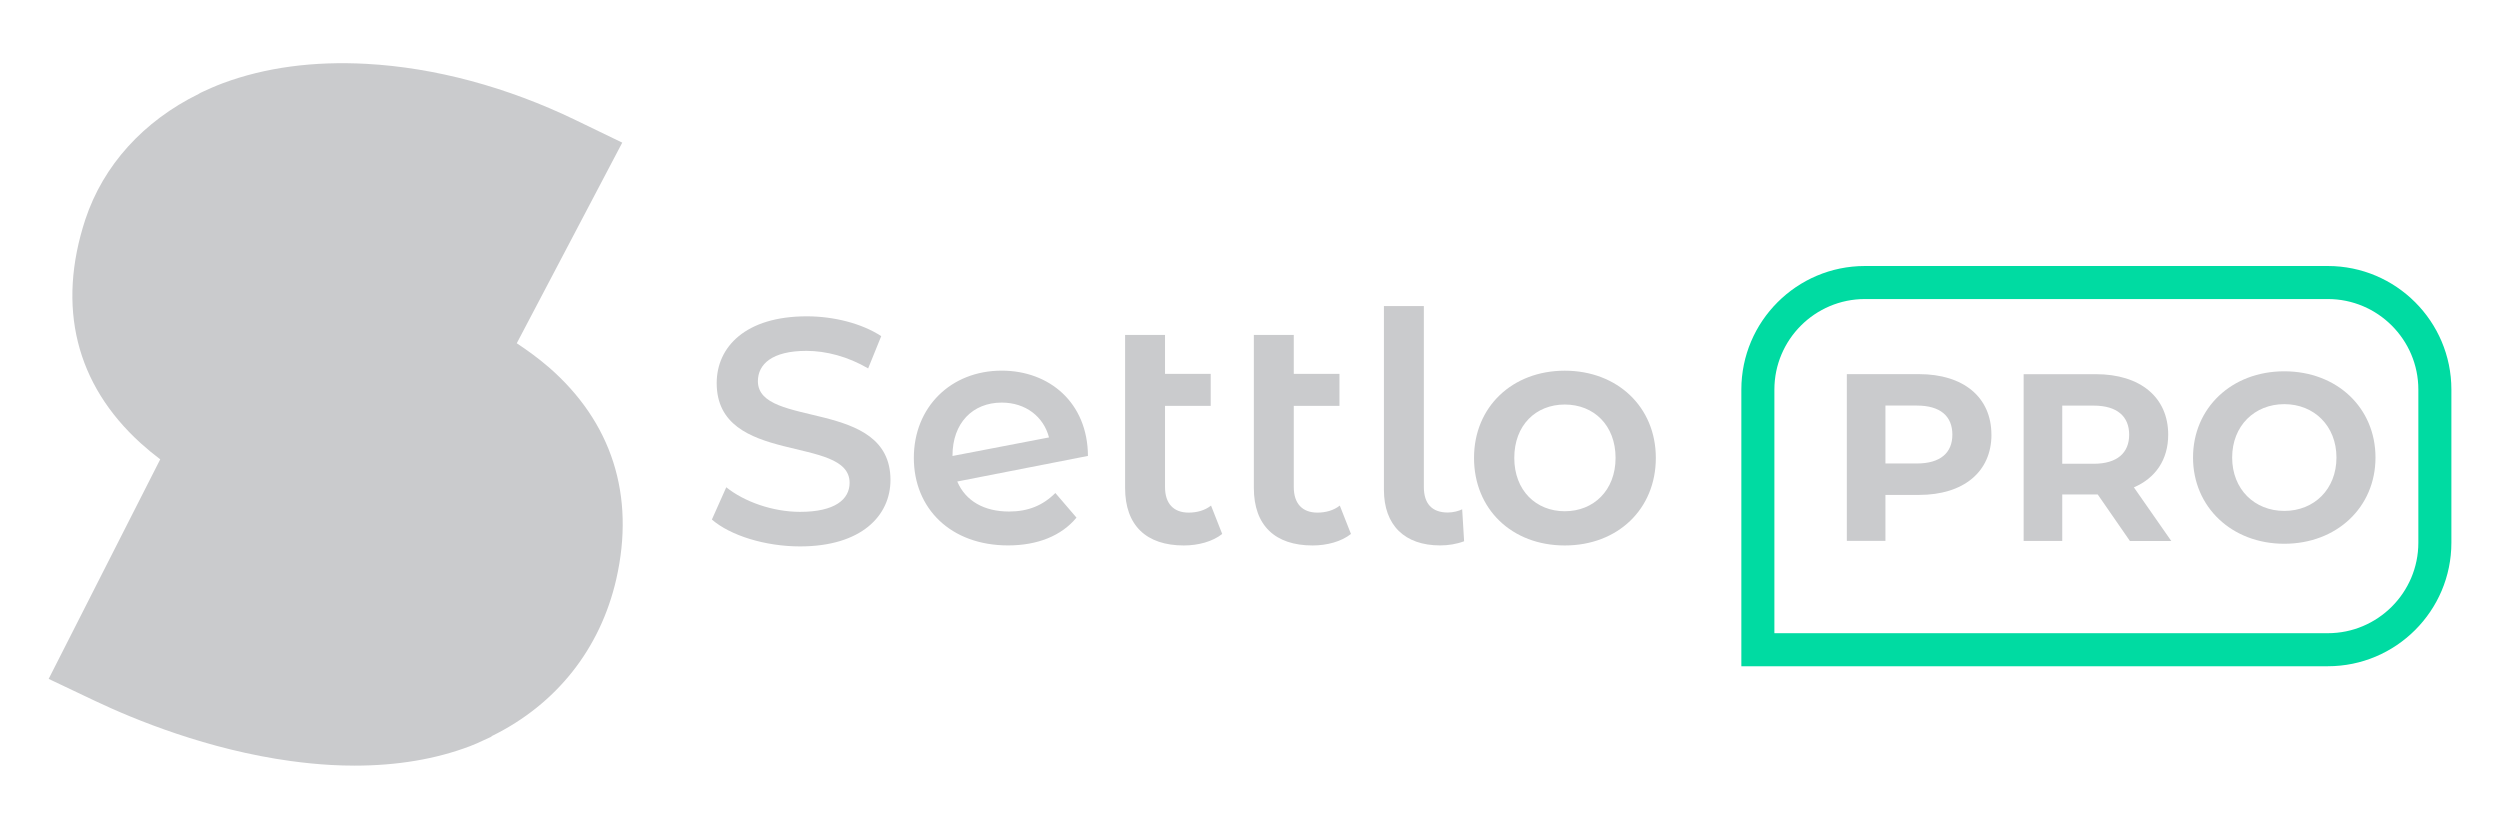
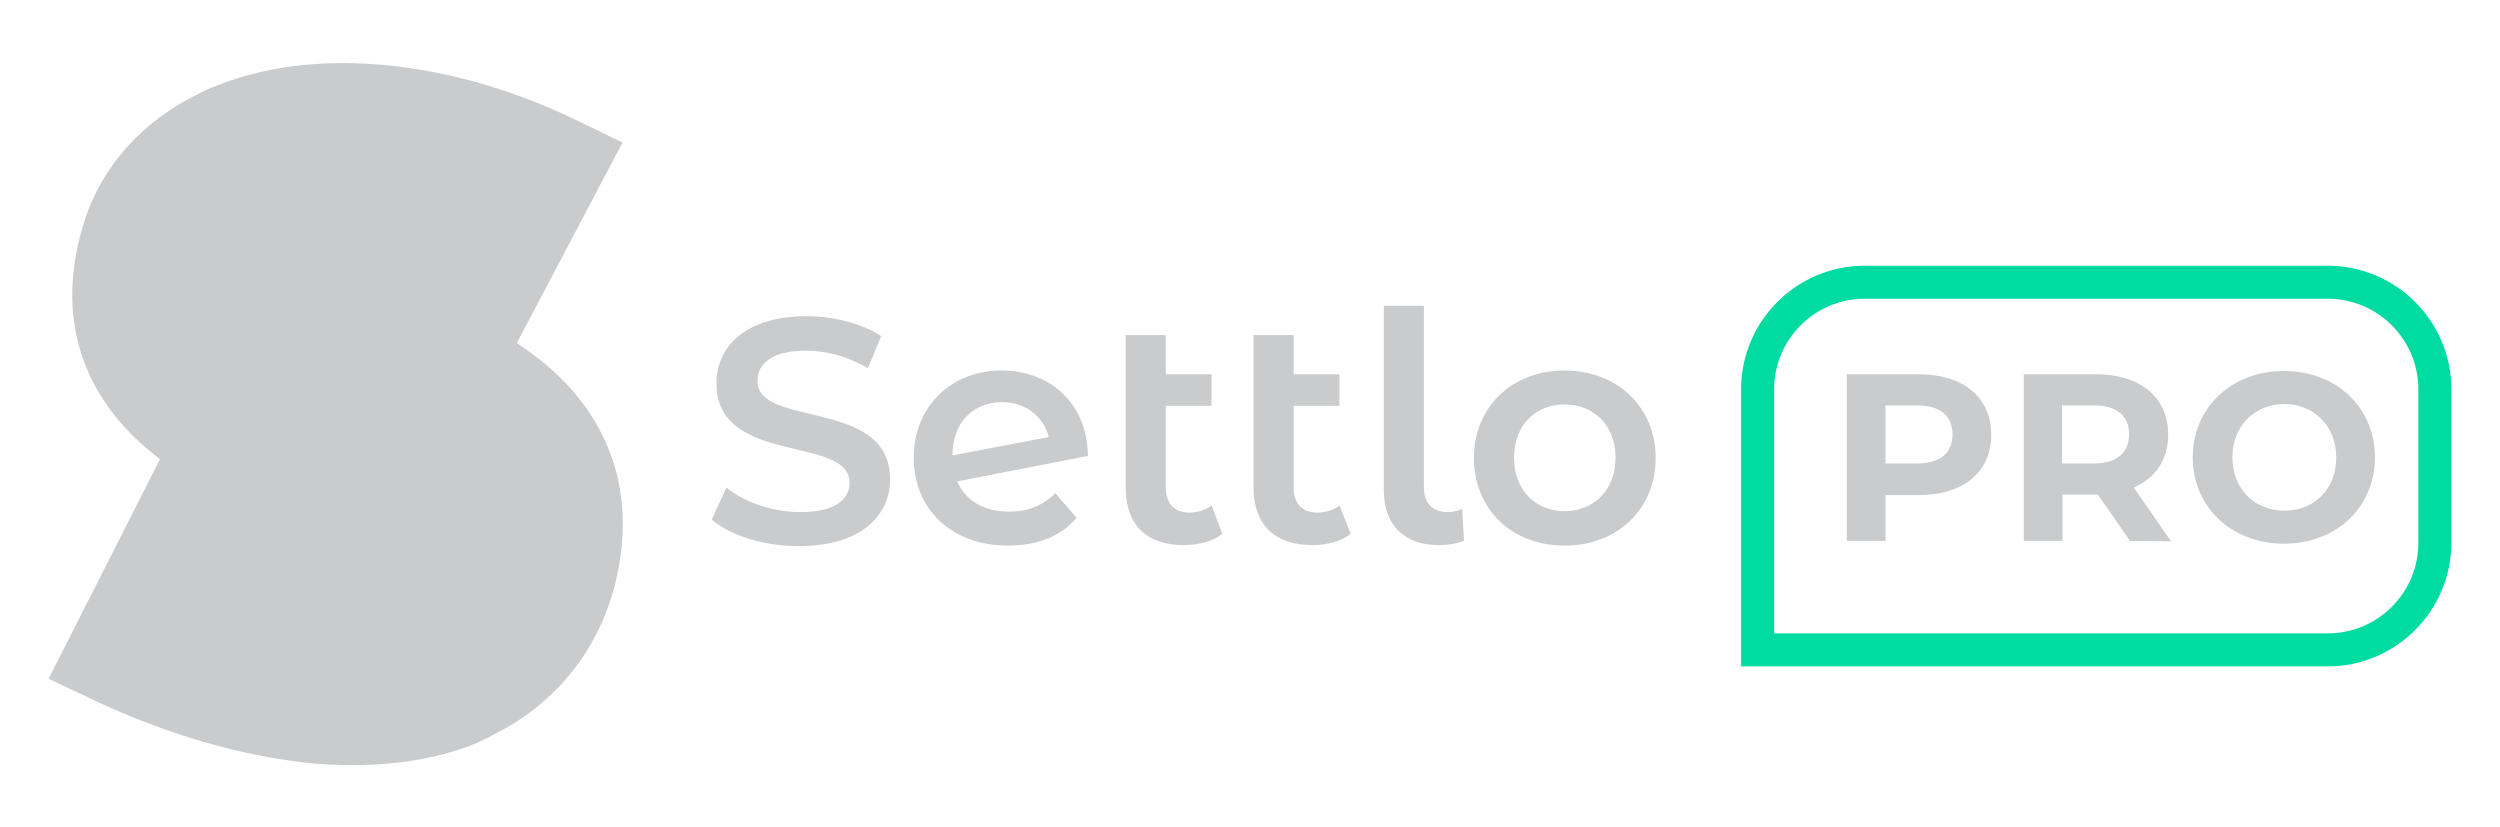
- <svg xmlns="http://www.w3.org/2000/svg" id="Layer_1" data-name="Layer 1" viewBox="0 0 529.69 175.22">
-   <defs>
-     <style>
-       .cls-1 {
-         fill: #cacbcd;
-       }
- 
-       .cls-1, .cls-2 {
-         stroke-width: 0px;
-       }
- 
-       .cls-2 {
-         fill: #00dba2;
-       }
-     </style>
-   </defs>
+ <svg xmlns="http://www.w3.org/2000/svg" version="1.1" id="Layer_1" x="0px" y="0px" viewBox="0 0 529.7 175.2" style="enable-background:new 0 0 529.7 175.2;" xml:space="preserve">
+   <style type="text/css">
+ 	.st0{fill:#CACBCD;}
+ 	.st1{fill:#00DBA2;}
+ </style>
+   <path class="st0" d="M116.2,77.7c-2.1-1.8-4.4-3.5-6.7-5l22.4-42.5l-9.9-4.8c-14.5-7-29.8-11.1-44.3-11.9  c-11.2-0.6-21.4,0.8-30.4,4.1c-1.6,0.6-3.1,1.2-4.3,1.8l-0.6,0.3l-0.4,0.2c-11.7,5.7-20.2,15.1-24,26.6C12,65,16.1,81.4,29.8,93.9  c1.3,1.2,2.7,2.3,4.1,3.4l-23.6,46.5l9.9,4.7c8.3,3.9,23.9,10.3,41.5,12.7l0,0h0c2.8,0.4,5.6,0.7,8.4,0.8c1.7,0.1,3.4,0.1,5,0.1  c9,0,17.2-1.4,24.5-4.1c1.1-0.4,2-0.8,2.7-1.2l1.7-0.8l0.3-0.2c13.6-6.7,22.9-18.4,26.3-33.2C134.6,105,129.7,89.4,116.2,77.7  L116.2,77.7z" />
  <g>
-     <path class="cls-1" d="m116.19,77.74c-2.13-1.84-4.39-3.48-6.7-5.01l22.35-42.51-9.89-4.78c-14.47-7-29.79-11.12-44.31-11.91-11.21-.61-21.43.76-30.37,4.08-1.61.6-3.06,1.25-4.26,1.81l-.57.27-.36.22c-11.68,5.74-20.2,15.12-24,26.59-6.08,18.54-2.02,34.94,11.75,47.42,1.33,1.2,2.7,2.33,4.12,3.4l-23.64,46.52,9.86,4.68c8.33,3.95,23.89,10.34,41.53,12.74h0s.03,0,.03,0c2.76.38,5.56.66,8.4.82,1.69.09,3.36.14,5,.14,9.01,0,17.23-1.38,24.47-4.13,1.06-.4,1.97-.82,2.7-1.17l1.66-.76.33-.25c13.56-6.68,22.89-18.38,26.28-33.19,4.05-17.76-.92-33.32-14.38-44.99Z" />
-     <g>
-       <path class="cls-1" d="m150.83,110.08l3.05-6.84c3.79,3.05,9.82,5.21,15.64,5.21,7.38,0,10.49-2.64,10.49-6.16,0-10.22-28.16-3.52-28.16-21.12,0-7.65,6.09-14.15,19.09-14.15,5.69,0,11.64,1.49,15.77,4.2l-2.77,6.84c-4.27-2.51-8.93-3.72-13.07-3.72-7.31,0-10.29,2.84-10.29,6.43,0,10.09,28.09,3.52,28.09,20.92,0,7.58-6.16,14.08-19.16,14.08-7.38,0-14.76-2.3-18.68-5.69Z" />
-       <path class="cls-1" d="m223.61,104.46l4.47,5.21c-3.18,3.86-8.26,5.89-14.49,5.89-12.12,0-19.97-7.78-19.97-18.55s7.86-18.48,18.62-18.48c10.09,0,18.21,6.77,18.27,18.07l-27.69,5.42c1.76,4.13,5.69,6.36,10.97,6.36,4.06,0,7.18-1.29,9.82-3.93Zm-21.8-7.92v.07l20.45-3.93c-1.15-4.4-4.94-7.38-10.02-7.38-6.16,0-10.43,4.33-10.43,11.24Z" />
-       <path class="cls-1" d="m258.96,113.13c-2.03,1.62-5.08,2.44-8.13,2.44-7.92,0-12.45-4.2-12.45-12.19v-32.42h8.46v8.26h9.68v6.77h-9.68v17.2c0,3.52,1.82,5.42,5.01,5.42,1.76,0,3.45-.47,4.74-1.49l2.37,6.02Z" />
-       <path class="cls-1" d="m286.24,113.13c-2.03,1.62-5.08,2.44-8.13,2.44-7.92,0-12.45-4.2-12.45-12.19v-32.42h8.46v8.26h9.68v6.77h-9.68v17.2c0,3.52,1.82,5.42,5.01,5.42,1.76,0,3.46-.47,4.74-1.49l2.37,6.02Z" />
-       <path class="cls-1" d="m293.22,103.78v-38.93h8.46v38.32c0,3.52,1.69,5.42,5.08,5.42,1.15,0,2.37-.34,3.04-.68l.41,6.77c-1.63.61-3.38.88-5.08.88-7.51,0-11.91-4.27-11.91-11.78Z" />
-       <path class="cls-1" d="m312.31,97.02c0-10.83,8.13-18.48,19.23-18.48s19.29,7.65,19.29,18.48-8.05,18.55-19.29,18.55-19.23-7.72-19.23-18.55Zm29.99,0c0-6.91-4.6-11.31-10.76-11.31s-10.7,4.4-10.7,11.31,4.61,11.3,10.7,11.3,10.76-4.4,10.76-11.3Z" />
-     </g>
+     <path class="st0" d="M150.8,110.1l3.1-6.8c3.8,3.1,9.8,5.2,15.6,5.2c7.4,0,10.5-2.6,10.5-6.2c0-10.2-28.2-3.5-28.2-21.1   c0-7.7,6.1-14.2,19.1-14.2c5.7,0,11.6,1.5,15.8,4.2l-2.8,6.8c-4.3-2.5-8.9-3.7-13.1-3.7c-7.3,0-10.3,2.8-10.3,6.4   c0,10.1,28.1,3.5,28.1,20.9c0,7.6-6.2,14.1-19.2,14.1C162.1,115.8,154.8,113.5,150.8,110.1L150.8,110.1z" />
+     <path class="st0" d="M223.6,104.5l4.5,5.2c-3.2,3.9-8.3,5.9-14.5,5.9c-12.1,0-20-7.8-20-18.6s7.9-18.5,18.6-18.5   c10.1,0,18.2,6.8,18.3,18.1l-27.7,5.4c1.8,4.1,5.7,6.4,11,6.4C217.8,108.4,221,107.1,223.6,104.5L223.6,104.5z M201.8,96.5   L201.8,96.5l20.4-3.9c-1.1-4.4-4.9-7.4-10-7.4C206.1,85.3,201.8,89.6,201.8,96.5z" />
+     <path class="st0" d="M259,113.1c-2,1.6-5.1,2.4-8.1,2.4c-7.9,0-12.4-4.2-12.4-12.2V71h8.5v8.3h9.7V86h-9.7v17.2   c0,3.5,1.8,5.4,5,5.4c1.8,0,3.4-0.5,4.7-1.5L259,113.1L259,113.1z" />
+     <path class="st0" d="M286.2,113.1c-2,1.6-5.1,2.4-8.1,2.4c-7.9,0-12.5-4.2-12.5-12.2V71h8.5v8.3h9.7V86h-9.7v17.2   c0,3.5,1.8,5.4,5,5.4c1.8,0,3.5-0.5,4.7-1.5L286.2,113.1L286.2,113.1z" />
+     <path class="st0" d="M293.2,103.8V64.8h8.5v38.3c0,3.5,1.7,5.4,5.1,5.4c1.1,0,2.4-0.3,3-0.7l0.4,6.8c-1.6,0.6-3.4,0.9-5.1,0.9   C297.6,115.6,293.2,111.3,293.2,103.8z" />
+     <path class="st0" d="M312.3,97c0-10.8,8.1-18.5,19.2-18.5s19.3,7.7,19.3,18.5s-8,18.6-19.3,18.6S312.3,107.8,312.3,97z M342.3,97   c0-6.9-4.6-11.3-10.8-11.3s-10.7,4.4-10.7,11.3s4.6,11.3,10.7,11.3S342.3,103.9,342.3,97z" />
  </g>
-   <path class="cls-2" d="m493.21,141.16h-124.26v-58.62c0-14.43,11.74-26.18,26.18-26.18h98.08c14.43,0,26.18,11.74,26.18,26.18v32.44c0,14.43-11.74,26.18-26.18,26.18Zm-117.26-7h117.26c10.57,0,19.18-8.6,19.18-19.18v-32.44c0-10.57-8.6-19.18-19.18-19.18h-98.08c-10.57,0-19.18,8.6-19.18,19.18v51.62Z" />
+   <path class="st1" d="M493.2,141.2H368.9V82.5c0-14.4,11.7-26.2,26.2-26.2h98.1c14.4,0,26.2,11.7,26.2,26.2V115  C519.4,129.4,507.6,141.2,493.2,141.2L493.2,141.2z M375.9,134.2h117.3c10.6,0,19.2-8.6,19.2-19.2V82.5c0-10.6-8.6-19.2-19.2-19.2  h-98.1c-10.6,0-19.2,8.6-19.2,19.2L375.9,134.2L375.9,134.2z" />
  <g>
-     <path class="cls-1" d="m421.94,92.09c0,7.88-5.91,12.77-15.34,12.77h-7.12v9.74h-8.18v-35.33h15.29c9.44,0,15.34,4.9,15.34,12.82Zm-8.28,0c0-3.89-2.52-6.16-7.52-6.16h-6.66v12.27h6.66c5,0,7.52-2.27,7.52-6.11Z" />
-     <path class="cls-1" d="m451.27,114.61l-6.81-9.84h-7.52v9.84h-8.18v-35.33h15.29c9.44,0,15.34,4.9,15.34,12.82,0,5.3-2.68,9.19-7.27,11.16l7.92,11.36h-8.78Zm-7.67-28.67h-6.66v12.32h6.66c5,0,7.52-2.32,7.52-6.16s-2.52-6.16-7.52-6.16Z" />
-     <path class="cls-1" d="m464.65,96.94c0-10.5,8.18-18.27,19.33-18.27s19.33,7.72,19.33,18.27-8.23,18.27-19.33,18.27-19.33-7.77-19.33-18.27Zm30.39,0c0-6.71-4.75-11.31-11.05-11.31s-11.05,4.59-11.05,11.31,4.74,11.31,11.05,11.31,11.05-4.59,11.05-11.31Z" />
+     <path class="st0" d="M421.9,92.1c0,7.9-5.9,12.8-15.3,12.8h-7.1v9.7h-8.2V79.3h15.3C416,79.3,421.9,84.2,421.9,92.1L421.9,92.1z    M413.7,92.1c0-3.9-2.5-6.2-7.5-6.2h-6.7v12.3h6.7C411.1,98.2,413.7,95.9,413.7,92.1z" />
+     <path class="st0" d="M451.3,114.6l-6.8-9.8h-7.5v9.8h-8.2V79.3h15.3c9.4,0,15.3,4.9,15.3,12.8c0,5.3-2.7,9.2-7.3,11.2l7.9,11.4   L451.3,114.6L451.3,114.6z M443.6,85.9h-6.7v12.3h6.7c5,0,7.5-2.3,7.5-6.2S448.6,85.9,443.6,85.9z" />
+     <path class="st0" d="M464.6,96.9c0-10.5,8.2-18.3,19.3-18.3s19.3,7.7,19.3,18.3s-8.2,18.3-19.3,18.3S464.6,107.4,464.6,96.9z    M495,96.9c0-6.7-4.8-11.3-11-11.3s-11,4.6-11,11.3s4.7,11.3,11,11.3S495,103.7,495,96.9z" />
  </g>
</svg>
